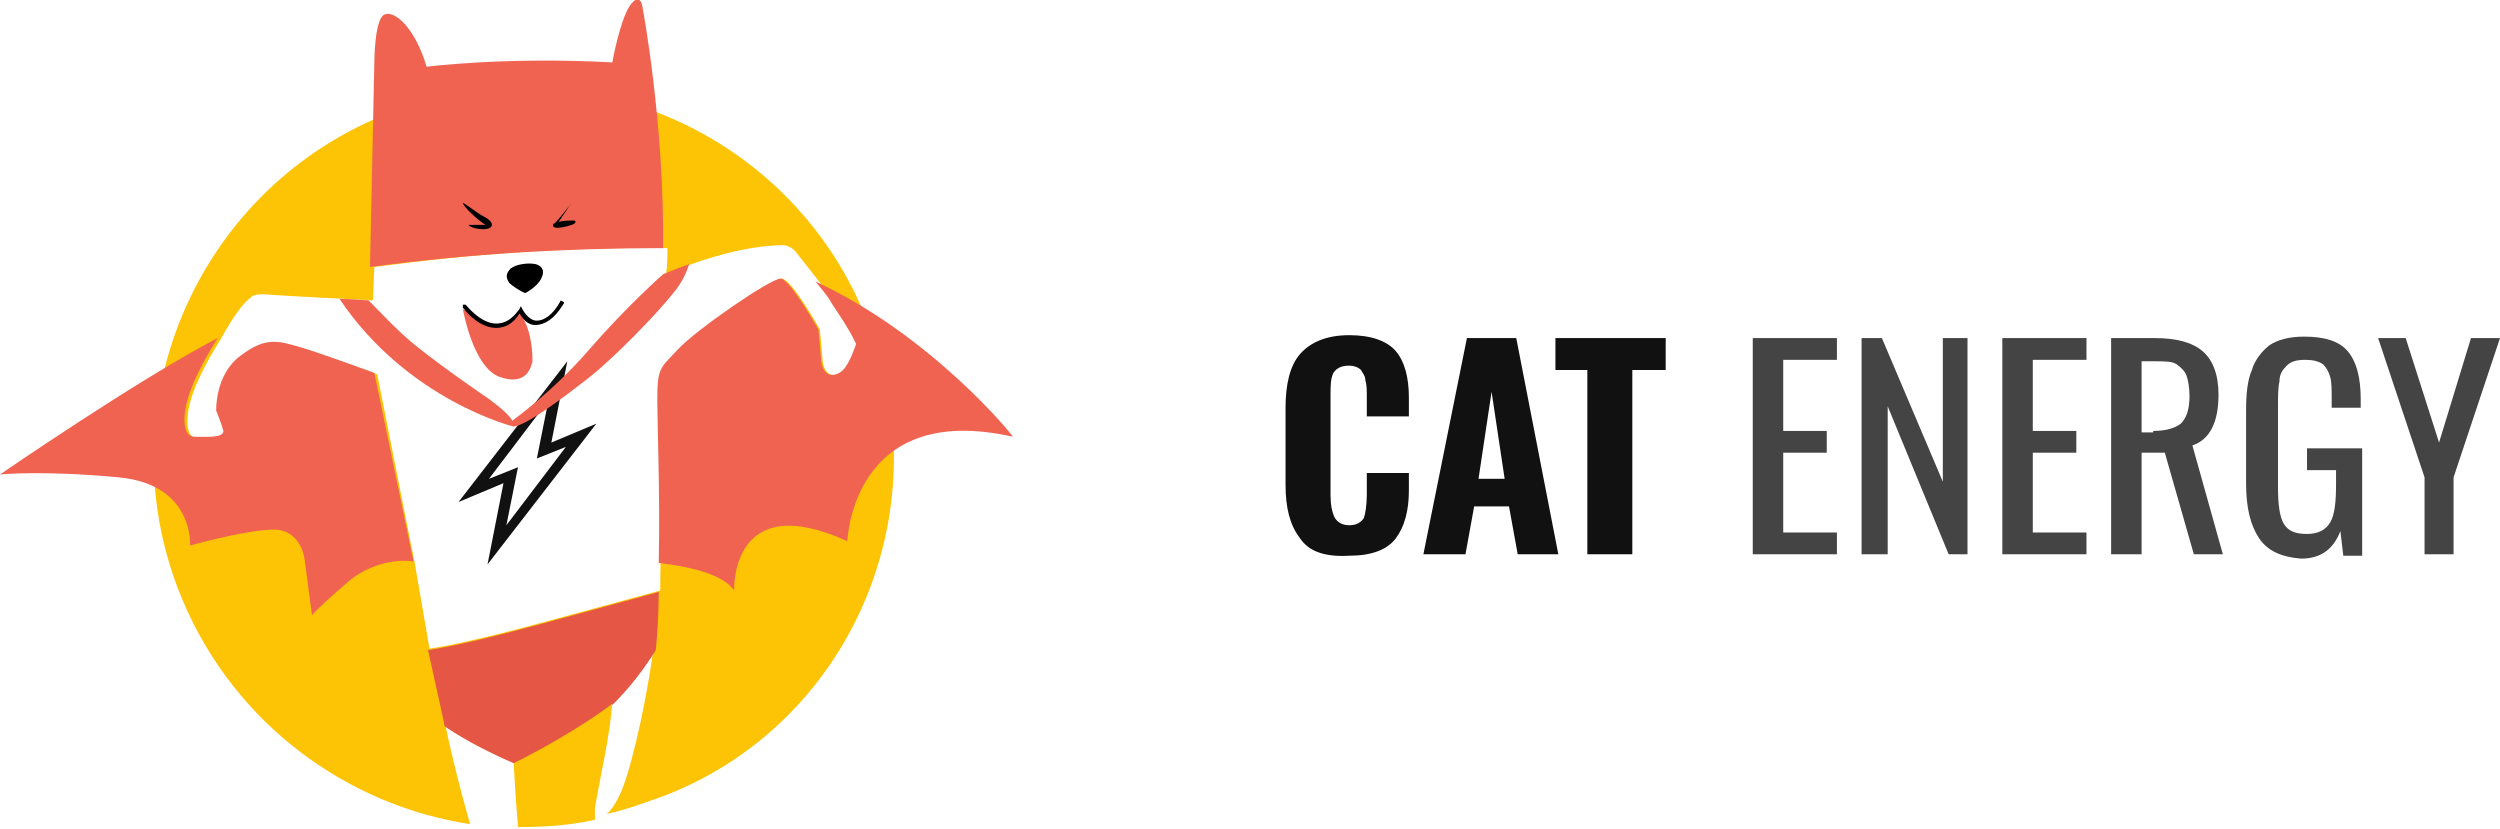
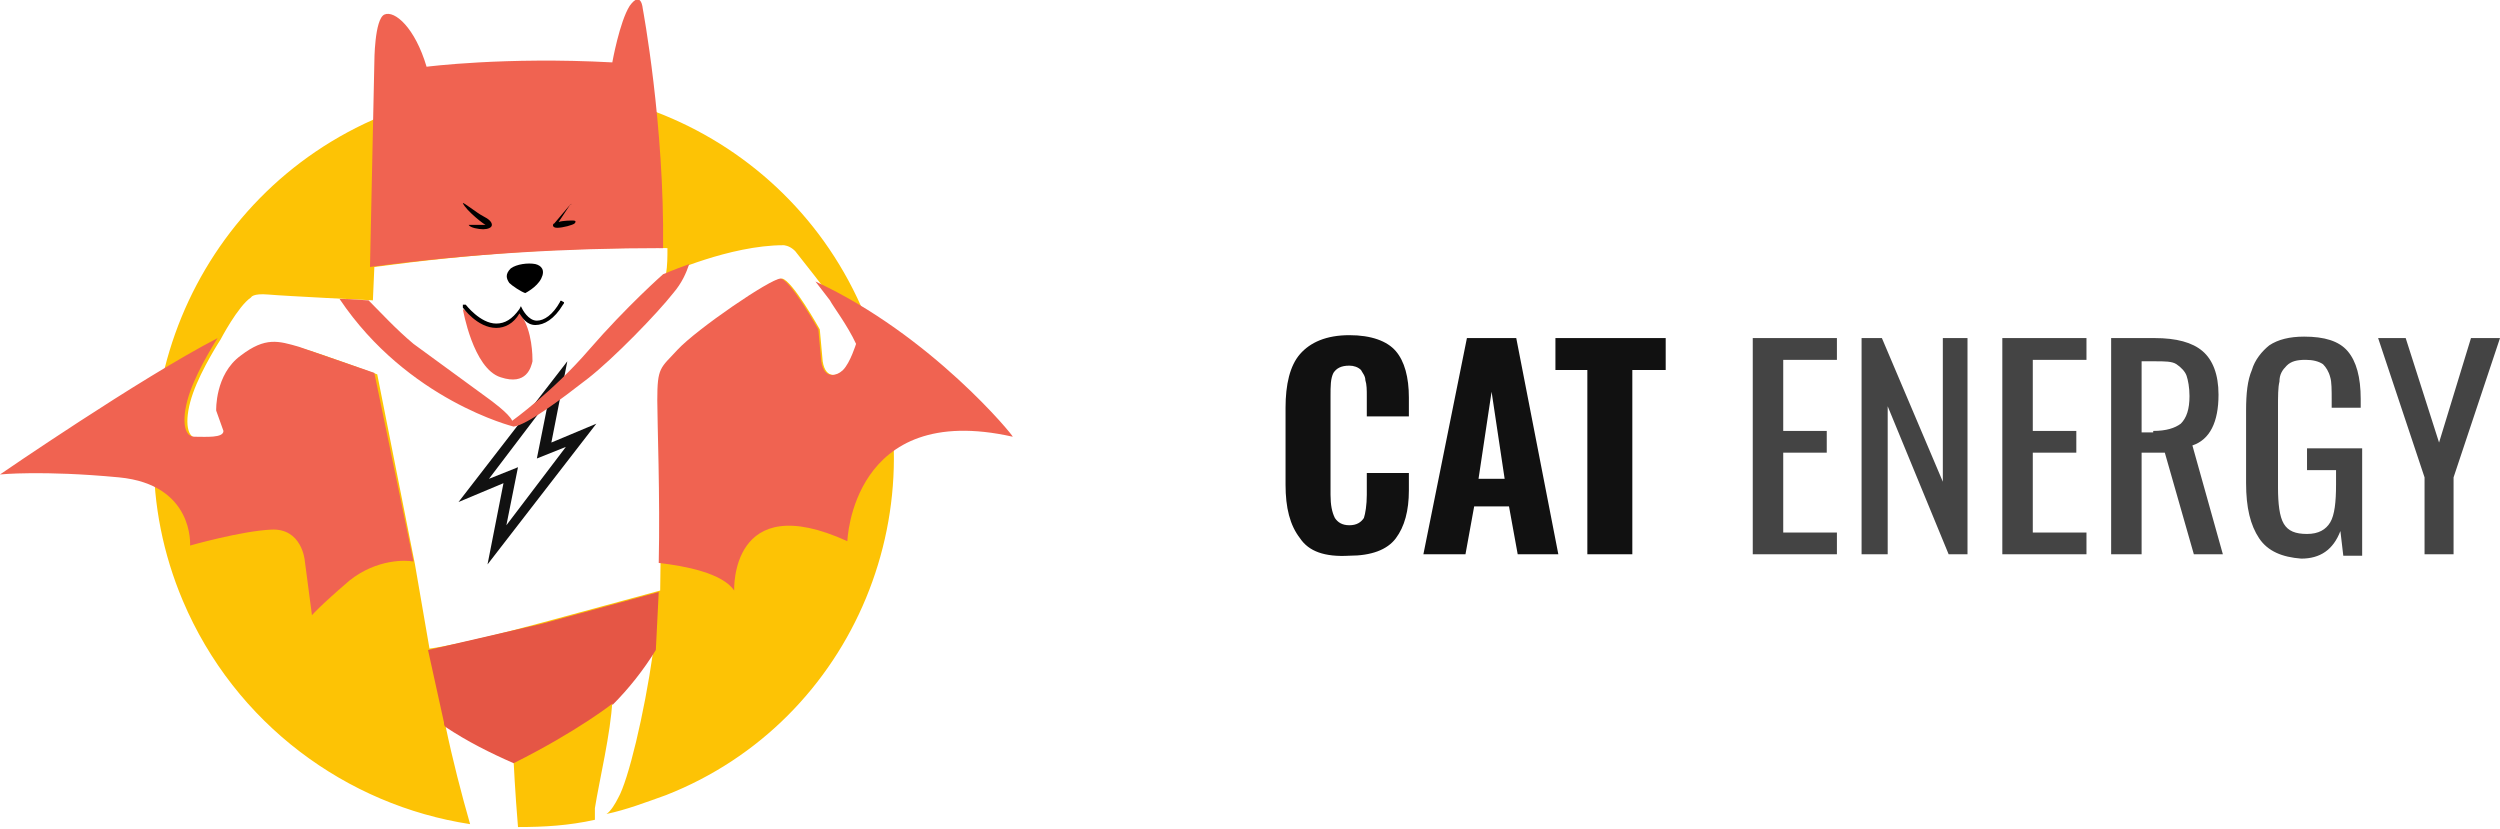
- <svg xmlns="http://www.w3.org/2000/svg" version="1.1" id="Layer_2" x="0px" y="0px" viewBox="0 0 172.3 57.1" style="enable-background:new 0 0 172.3 57.1;" xml:space="preserve">
-   <style type="text/css">
-     .st0 {
-       fill: #FDC305;
-     }
-     .st1 {
-       fill: #F06351;
-     }
-     .st2 {
-       fill: #E55645;
-     }
-     .st3 {
-       fill: #111111;
-     }
-     .st4 {
-       fill: #444444;
-     }
-   </style>
-   <path class="st0" d="M59.6,21.7C54.2,8.7,39.3,2.6,26.3,8S7.1,28.4,12.6,41.4c3.6,8.5,11.3,14.1,19.8,15.4c-0.6-2.1-1.2-4.4-1.7-6.8   c1.5,1,3.1,1.8,4.7,2.5c0,0,0,0,0,0c0,0,0.1,2.1,0.3,4.5c1.8,0,3.5-0.1,5.3-0.5c0-0.2,0-0.4,0-0.8c0.3-1.9,1.1-5.2,1.2-7.4   c1.1-1.1,2.1-2.3,2.9-3.7c0,0,0,0,0,0c0,0.1,0,0.3-0.1,0.4c-0.6,4.2-1.7,8.8-2.4,10c-0.2,0.4-0.5,0.9-0.8,1.1   c1.4-0.3,2.7-0.8,4.1-1.3C58.9,49.7,65.1,34.7,59.6,21.7z M58.2,25.5c-0.4,0.4-1.3,0.7-1.5-0.6c-0.1-1.3-0.2-2.2-0.2-2.2   s-1.9-3.4-2.6-3.5c-0.7,0-5.8,3.5-7.1,4.9c-1.2,1.3-1.4,1.2-1.4,3.5c0,1.7,0.2,8.1,0.1,13.1v0v0c0,0-2.2,0.6-8.1,2.2   c-5.9,1.6-7.8,1.8-7.8,1.8l-1-5.8c0,0,0,0,0,0c0,0,0,0,0,0c0,0,0,0,0,0c0,0,0,0,0,0c0,0,0,0,0,0c0,0,0,0,0,0l-2.6-13.1   c0,0-3.8-1.4-5.2-1.8c-1.4-0.4-2.3-0.7-4,0.6c-1.8,1.3-1.7,3.8-1.7,3.8s0.4,1,0.5,1.4c0,0.5-1.2,0.4-2,0.4s-0.9-1.4-0.3-3.1   c0.6-1.7,1.9-3.7,1.9-3.7s1.2-2.3,2.1-2.9c0,0,0.1-0.3,1.2-0.2c1.1,0.1,7.2,0.4,7.2,0.4l0.1-2.3c6.7-0.9,13.4-1.4,20.2-1.3   c0,0.6,0,1.2-0.1,1.8c0,0,4.4-2,8.1-2c0,0,0.4,0,0.8,0.4c0.3,0.4,2.4,3,2.6,3.4c0.2,0.4,1.2,1.7,1.8,3C59,23.7,58.6,25.1,58.2,25.5z   " />
-   <path class="st1" d="M56.2,19.4c0.5,0.6,0.9,1.1,1,1.3c0.2,0.4,1.2,1.7,1.8,3c0,0-0.4,1.3-0.9,1.8c-0.4,0.4-1.3,0.7-1.5-0.6   c-0.1-1.3-0.2-2.2-0.2-2.2s-1.9-3.4-2.6-3.5c-0.7,0-5.8,3.5-7.1,4.9c-1.2,1.3-1.4,1.2-1.4,3.5c0,1.5,0.2,6.6,0.1,11.2   c1.8,0.2,4.4,0.7,5.2,1.9c0,0-0.3-7.1,7.8-3.4c0,0,0.3-9.7,11.4-7.2C69.9,30.1,64.2,23.1,56.2,19.4z" />
-   <path class="st1" d="M45.7,17.1c0.1-8.5-1.4-16.5-1.4-16.5s-0.1-1.3-0.9-0.2c-0.7,1.1-1.2,3.9-1.2,3.9c-7.4-0.4-12.8,0.3-12.8,0.3   c-0.8-2.7-2.2-3.9-2.9-3.6c-0.7,0.3-0.7,3.3-0.7,3.3l-0.3,14.1C32.2,17.5,39,17.1,45.7,17.1z" />
-   <path class="st2" d="M45.2,44.8c0.1-1.1,0.2-2.5,0.2-4c0,0-2.2,0.6-8.1,2.2c-5.9,1.6-7.8,1.8-7.8,1.8l1.1,5c0,0.1,0,0.2,0.1,0.3   c1.5,1,3.1,1.8,4.7,2.5c4.4-2.2,6.8-4.1,6.8-4.1c0,0,0,0,0,0.1C43.4,47.4,44.4,46.1,45.2,44.8z" />
-   <path d="M31.9,14c0-0.1,1,0.7,1.4,0.9s0.6,0.4,0.6,0.6s-0.3,0.3-0.6,0.3s-0.9-0.1-1-0.3c0,0,0.6,0,0.9,0h0.3   C33.5,15.6,32.1,14.5,31.9,14z" />
-   <path d="M39.3,14.1c0,0-1,1.3-1.1,1.3s-0.2,0.3,0.2,0.3s1.1-0.2,1.2-0.3s0.1-0.2-0.1-0.2c-0.2,0-0.7,0-1,0.1L39.3,14.1   C39.4,14.1,39.4,14,39.3,14.1z" />
-   <path d="M36.2,20.2c0,0,0.8-0.4,1.1-1s0-0.9-0.4-1c-0.5-0.1-1.3,0-1.7,0.3c-0.4,0.4-0.3,0.7-0.1,1C35.3,19.7,35.9,20.1,36.2,20.2z" />
-   <path class="st1" d="M35.8,21.4c0,0-0.2,0.4-0.5,0.6c-0.2,0.2-0.6,0.4-1,0.4c-0.6,0-1.1-0.2-1.5-0.4c-0.2-0.1-0.4-0.3-0.5-0.4   c-0.2-0.2-0.4-0.3-0.4-0.3s0.7,4.1,2.6,4.7c1.8,0.6,2.1-0.7,2.2-1.1c0-0.3,0-2.1-0.8-3.2C35.9,21.4,35.9,21.6,35.8,21.4z" />
-   <g>
-     <path d="M34.2,22.6C34.1,22.6,34.1,22.6,34.2,22.6c-1.3,0-2.3-1.4-2.3-1.4c0-0.1,0-0.2,0-0.2c0.1,0,0.2,0,0.2,0c0,0,1,1.3,2.1,1.3     c0,0,0,0,0,0c0.6,0,1.1-0.3,1.6-1l0.1-0.2l0.1,0.2c0,0,0.4,0.8,1,0.8c0.5,0,1.1-0.4,1.6-1.3c0-0.1,0.1-0.1,0.2,0     c0.1,0,0.1,0.1,0,0.2c-0.6,1-1.3,1.4-1.9,1.4c-0.6,0-0.9-0.5-1.1-0.8C35.4,22.3,34.8,22.6,34.2,22.6z" />
-   </g>
-   <path class="st3" d="M41.1,29.2l-3.1,1.3l1.1-5.6l-7.5,9.7l3.1-1.3l-1.1,5.6L41.1,29.2z M33.7,33l4.1-5.4l-0.8,4l2-0.8l-4.1,5.4   l0.8-4L33.7,33z" />
-   <path class="st1" d="M45.7,18.9c0,0-2.5,2.2-5.1,5.2c-2.5,2.9-5.3,4.9-5.3,4.9c-0.2-0.5-1.6-1.5-1.6-1.5s-3.1-2.1-5.2-3.8   c-1.2-1-2.3-2.2-3.1-3c-0.3,0-1.1-0.1-2-0.1c4.7,7,12,8.8,12,8.8c0.9-0.1,3.3-1.9,5.1-3.3s4.8-4.5,5.9-5.9c0.6-0.7,0.9-1.4,1.1-2   C46.4,18.6,45.7,18.9,45.7,18.9z" />
-   <path class="st1" d="M25.8,25.7c0,0-3.8-1.4-5.2-1.8c-1.4-0.4-2.3-0.7-4,0.6c-1.8,1.3-1.7,3.8-1.7,3.8s0.4,1,0.5,1.4   c0,0.5-1.2,0.4-2,0.4s-0.9-1.4-0.3-3.1c0.6-1.7,1.9-3.7,1.9-3.7c-5.4,2.8-15,9.4-15,9.4s2.9-0.3,8.2,0.2c5.2,0.5,4.9,4.7,4.9,4.7   s3.5-1,5.6-1.1c2.1-0.1,2.3,2.1,2.3,2.1l0.5,3.8c0,0,0.5-0.6,2.6-2.4c1.9-1.5,3.9-1.4,4.4-1.3c0,0,0,0,0,0L25.8,25.7z" />
-   <g>
-     <path class="st3" d="M89.6,37.1c-0.7-0.9-1-2.1-1-3.7v-5.3c0-1.6,0.3-2.9,1-3.7c0.7-0.8,1.8-1.3,3.4-1.3c1.5,0,2.6,0.4,3.2,1.1     c0.6,0.7,0.9,1.8,0.9,3.2v1.3h-2.9v-1.4c0-0.4,0-0.8-0.1-1.1c0-0.3-0.2-0.5-0.3-0.7c-0.2-0.2-0.5-0.3-0.8-0.3     c-0.6,0-0.9,0.2-1.1,0.5c-0.2,0.4-0.2,0.9-0.2,1.6v6.8c0,0.7,0.1,1.2,0.3,1.6c0.2,0.3,0.5,0.5,1,0.5c0.5,0,0.8-0.2,1-0.5     c0.1-0.3,0.2-0.9,0.2-1.6v-1.5h2.9v1.2c0,1.4-0.3,2.5-0.9,3.3c-0.6,0.8-1.7,1.2-3.2,1.2C91.3,38.4,90.2,38,89.6,37.1z" />
-     <path class="st3" d="M101.1,23.3h3.4l2.9,14.9h-2.8l-0.6-3.3h-2.4l-0.6,3.3h-2.9L101.1,23.3z M103.7,33l-0.9-6l-0.9,6H103.7z" />
-     <path class="st3" d="M109.5,25.5h-2.3v-2.2h7.6v2.2h-2.3v12.7h-3.1V25.5z" />
-     <path class="st4" d="M120.8,23.3h5.8v1.5h-3.7v4.9h3v1.5h-3v5.5h3.7v1.5h-5.8V23.3z" />
-     <path class="st4" d="M128.3,23.3h1.4l4.2,9.9v-9.9h1.7v14.9h-1.3L130.1,28v10.2h-1.8V23.3z" />
-     <path class="st4" d="M138,23.3h5.8v1.5h-3.7v4.9h3v1.5h-3v5.5h3.7v1.5H138V23.3z" />
-     <path class="st4" d="M145.5,23.3h3c1.5,0,2.6,0.3,3.3,0.9c0.7,0.6,1.1,1.6,1.1,3c0,1.9-0.6,3.1-1.8,3.5l2.1,7.5h-2l-2-7h-1.6v7     h-2.1V23.3z M148.4,29.7c0.9,0,1.5-0.2,1.9-0.5c0.4-0.4,0.6-1,0.6-1.9c0-0.6-0.1-1.1-0.2-1.4c-0.1-0.3-0.4-0.6-0.7-0.8     c-0.3-0.2-0.8-0.2-1.5-0.2h-0.9v4.9H148.4z" />
-     <path class="st4" d="M155.7,37.1c-0.6-0.9-0.9-2.1-0.9-3.8v-5c0-1.2,0.1-2.1,0.4-2.8c0.2-0.7,0.7-1.3,1.2-1.7     c0.6-0.4,1.4-0.6,2.4-0.6c1.4,0,2.4,0.3,3,1c0.6,0.7,0.9,1.8,0.9,3.3v0.6h-2v-0.5c0-0.7,0-1.3-0.1-1.6c-0.1-0.4-0.3-0.7-0.5-0.9     c-0.3-0.2-0.7-0.3-1.2-0.3c-0.6,0-1,0.1-1.3,0.4c-0.3,0.3-0.5,0.6-0.5,1.1c-0.1,0.4-0.1,1-0.1,1.8v5.5c0,1.1,0.1,2,0.4,2.5     c0.3,0.5,0.8,0.7,1.6,0.7c0.8,0,1.3-0.3,1.6-0.8c0.3-0.5,0.4-1.4,0.4-2.6v-1H159v-1.5h3.8v7.4h-1.3l-0.2-1.7     c-0.5,1.3-1.4,1.9-2.7,1.9C157.3,38.4,156.3,38,155.7,37.1z" />
-     <path class="st4" d="M167.1,32.9l-3.2-9.6h1.9l2.3,7.2l2.2-7.2h2l-3.2,9.6v5.3h-2V32.9z" />
-   </g>
+ <svg xmlns="http://www.w3.org/2000/svg" viewBox="0 0 172.3 57.1">
+   <path d="M59.6 21.7C54.2 8.7 39.3 2.6 26.3 8S7.1 28.4 12.6 41.4c3.6 8.5 11.3 14.1 19.8 15.4-.6-2.1-1.2-4.4-1.7-6.8 1.5 1 3.1 1.8 4.7 2.5 0 0 .1 2.1.3 4.5 1.8 0 3.5-.1 5.3-.5v-.8c.3-1.9 1.1-5.2 1.2-7.4 1.1-1.1 2.1-2.3 2.9-3.7 0 .1 0 .3-.1.4-.6 4.2-1.7 8.8-2.4 10-.2.4-.5.9-.8 1.1 1.4-.3 2.7-.8 4.1-1.3 13-5.1 19.2-20.1 13.7-33.1zm-1.4 3.8c-.4.4-1.3.7-1.5-.6l-.2-2.2s-1.9-3.4-2.6-3.5c-.7 0-5.8 3.5-7.1 4.9-1.2 1.3-1.4 1.2-1.4 3.5 0 1.7.2 8.1.1 13.1l-8.1 2.2c-5.9 1.6-7.8 1.8-7.8 1.8l-1-5.8L26 25.8s-3.8-1.4-5.2-1.8-2.3-.7-4 .6c-1.8 1.3-1.7 3.8-1.7 3.8s.4 1 .5 1.4c0 .5-1.2.4-2 .4s-.9-1.4-.3-3.1 1.9-3.7 1.9-3.7 1.2-2.3 2.1-2.9c0 0 .1-.3 1.2-.2s7.2.4 7.2.4l.1-2.3c6.7-.9 13.4-1.4 20.2-1.3 0 .6 0 1.2-.1 1.8 0 0 4.4-2 8.1-2 0 0 .4 0 .8.4.3.4 2.4 3 2.6 3.4s1.2 1.7 1.8 3c-.2 0-.6 1.4-1 1.8z" fill="#fdc305" />
+   <path d="M56.2 19.4l1 1.3c.2.4 1.2 1.7 1.8 3 0 0-.4 1.3-.9 1.8-.4.4-1.3.7-1.5-.6l-.2-2.2s-1.9-3.4-2.6-3.5c-.7 0-5.8 3.5-7.1 4.9-1.2 1.3-1.4 1.2-1.4 3.5 0 1.5.2 6.6.1 11.2 1.8.2 4.4.7 5.2 1.9 0 0-.3-7.1 7.8-3.4 0 0 .3-9.7 11.4-7.2.1 0-5.6-7-13.6-10.7zm-10.5-2.3C45.8 8.6 44.3.6 44.3.6s-.1-1.3-.9-.2c-.7 1.1-1.2 3.9-1.2 3.9-7.4-.4-12.8.3-12.8.3-.8-2.7-2.2-3.9-2.9-3.6s-.7 3.3-.7 3.3l-.3 14.1c6.7-.9 13.5-1.3 20.2-1.3z" fill="#f06351" />
+   <path d="M45.2 44.8l.2-4-8.1 2.2-7.8 1.8 1.1 5c0 .1 0 .2.1.3 1.5 1 3.1 1.8 4.7 2.5 4.4-2.2 6.8-4.1 6.8-4.1v.1a20.84 20.84 0 0 0 3-3.8z" fill="#e55645" />
+   <path d="M31.9 14c0-.1 1 .7 1.4.9s.6.4.6.6-.3.3-.6.3-.9-.1-1-.3h1.2c0 .1-1.4-1-1.6-1.5zm7.4.1l-1.1 1.3c-.1 0-.2.3.2.3s1.1-.2 1.2-.3.1-.2-.1-.2-.7 0-1 .1l.8-1.2c.1 0 .1-.1 0 0zm-3.1 6.1s.8-.4 1.1-1 0-.9-.4-1c-.5-.1-1.3 0-1.7.3-.4.4-.3.7-.1 1 .2.2.8.6 1.1.7z" />
+   <path d="M35.8 21.4s-.2.4-.5.6a1.53 1.53 0 0 1-1 .4c-.6 0-1.1-.2-1.5-.4-.2-.1-.4-.3-.5-.4-.2-.2-.4-.3-.4-.3s.7 4.1 2.6 4.7c1.8.6 2.1-.7 2.2-1.1 0-.3 0-2.1-.8-3.2 0-.3 0-.1-.1-.3z" fill="#f06351" />
+   <path d="M34.2 22.6c-.1 0-.1 0 0 0-1.3 0-2.3-1.4-2.3-1.4V21h.2s1 1.3 2.1 1.3c.6 0 1.1-.3 1.6-1l.1-.2.1.2s.4.8 1 .8c.5 0 1.1-.4 1.6-1.3 0-.1.1-.1.2 0 .1 0 .1.1 0 .2-.6 1-1.3 1.4-1.9 1.4s-.9-.5-1.1-.8c-.4.7-1 1-1.6 1z" />
+   <path d="M41.1 29.2L38 30.5l1.1-5.6-7.5 9.7 3.1-1.3-1.1 5.6 7.5-9.7zM33.7 33l4.1-5.4-.8 4 2-.8-4.1 5.4.8-4-2 .8z" fill="#111" />
+   <path d="M45.7 18.9s-2.5 2.2-5.1 5.2C38.1 27 35.3 29 35.3 29c-.2-.5-1.6-1.5-1.6-1.5l-5.2-3.8c-1.2-1-2.3-2.2-3.1-3-.3 0-1.1-.1-2-.1 4.7 7 12 8.8 12 8.8.9-.1 3.3-1.9 5.1-3.3s4.8-4.5 5.9-5.9c.6-.7.9-1.4 1.1-2-1.1.4-1.8.7-1.8.7zm-19.9 6.8l-5.2-1.8c-1.4-.4-2.3-.7-4 .6-1.8 1.3-1.7 3.8-1.7 3.8l.5 1.4c0 .5-1.2.4-2 .4s-.9-1.4-.3-3.1 1.9-3.7 1.9-3.7c-5.4 2.8-15 9.4-15 9.4s2.9-.3 8.2.2c5.2.5 4.9 4.7 4.9 4.7s3.5-1 5.6-1.1 2.3 2.1 2.3 2.1l.5 3.8s.5-.6 2.6-2.4c1.9-1.5 3.9-1.4 4.4-1.3l-2.7-13z" fill="#f06351" />
+   <path d="M89.6 37.1c-.7-.9-1-2.1-1-3.7v-5.3c0-1.6.3-2.9 1-3.7s1.8-1.3 3.4-1.3c1.5 0 2.6.4 3.2 1.1s.9 1.8.9 3.2v1.3h-2.9v-1.4c0-.4 0-.8-.1-1.1 0-.3-.2-.5-.3-.7-.2-.2-.5-.3-.8-.3-.6 0-.9.2-1.1.5-.2.4-.2.9-.2 1.6v6.8c0 .7.1 1.2.3 1.6.2.3.5.5 1 .5s.8-.2 1-.5c.1-.3.2-.9.2-1.6v-1.5h2.9v1.2c0 1.4-.3 2.5-.9 3.3s-1.7 1.2-3.2 1.2c-1.7.1-2.8-.3-3.4-1.2zm11.5-13.8h3.4l2.9 14.9h-2.8l-.6-3.3h-2.4l-.6 3.3h-2.9l3-14.9zm2.6 9.7l-.9-6-.9 6h1.8zm5.8-7.5h-2.3v-2.2h7.6v2.2h-2.3v12.7h-3.1V25.5z" fill="#111" />
+   <path d="M120.8 23.3h5.8v1.5h-3.7v4.9h3v1.5h-3v5.5h3.7v1.5h-5.8V23.3zm7.5 0h1.4l4.2 9.9v-9.9h1.7v14.9h-1.3L130.1 28v10.2h-1.8V23.3zm9.7 0h5.8v1.5h-3.7v4.9h3v1.5h-3v5.5h3.7v1.5H138V23.3zm7.5 0h3c1.5 0 2.6.3 3.3.9s1.1 1.6 1.1 3c0 1.9-.6 3.1-1.8 3.5l2.1 7.5h-2l-2-7h-1.6v7h-2.1V23.3zm2.9 6.4c.9 0 1.5-.2 1.9-.5.4-.4.6-1 .6-1.9 0-.6-.1-1.1-.2-1.4s-.4-.6-.7-.8-.8-.2-1.5-.2h-.9v4.9h.8zm7.3 7.4c-.6-.9-.9-2.1-.9-3.8v-5c0-1.2.1-2.1.4-2.8.2-.7.7-1.3 1.2-1.7.6-.4 1.4-.6 2.4-.6 1.4 0 2.4.3 3 1s.9 1.8.9 3.3v.6h-2v-.5c0-.7 0-1.3-.1-1.6-.1-.4-.3-.7-.5-.9-.3-.2-.7-.3-1.2-.3-.6 0-1 .1-1.3.4s-.5.6-.5 1.1c-.1.4-.1 1-.1 1.8v5.5c0 1.1.1 2 .4 2.5s.8.7 1.6.7 1.3-.3 1.6-.8.4-1.4.4-2.6v-1h-2v-1.5h3.8v7.4h-1.3l-.2-1.7c-.5 1.3-1.4 1.9-2.7 1.9-1.3-.1-2.3-.5-2.9-1.4zm11.4-4.2l-3.2-9.6h1.9l2.3 7.2 2.2-7.2h2l-3.2 9.6v5.3h-2v-5.3z" fill="#444" />
</svg>
